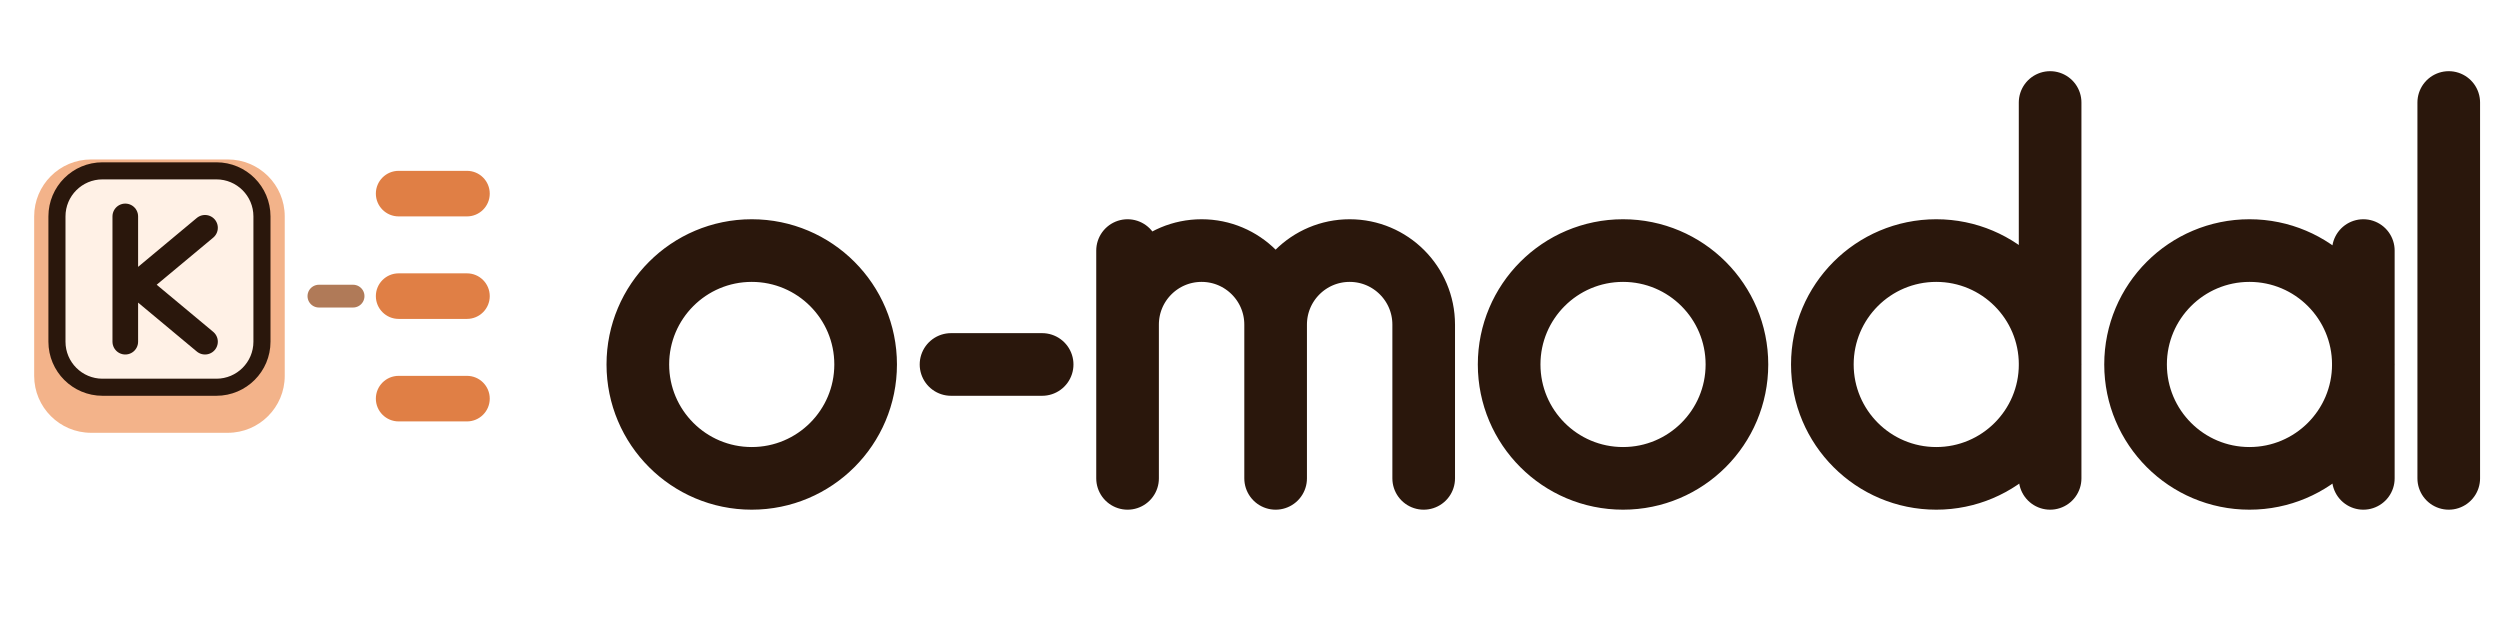
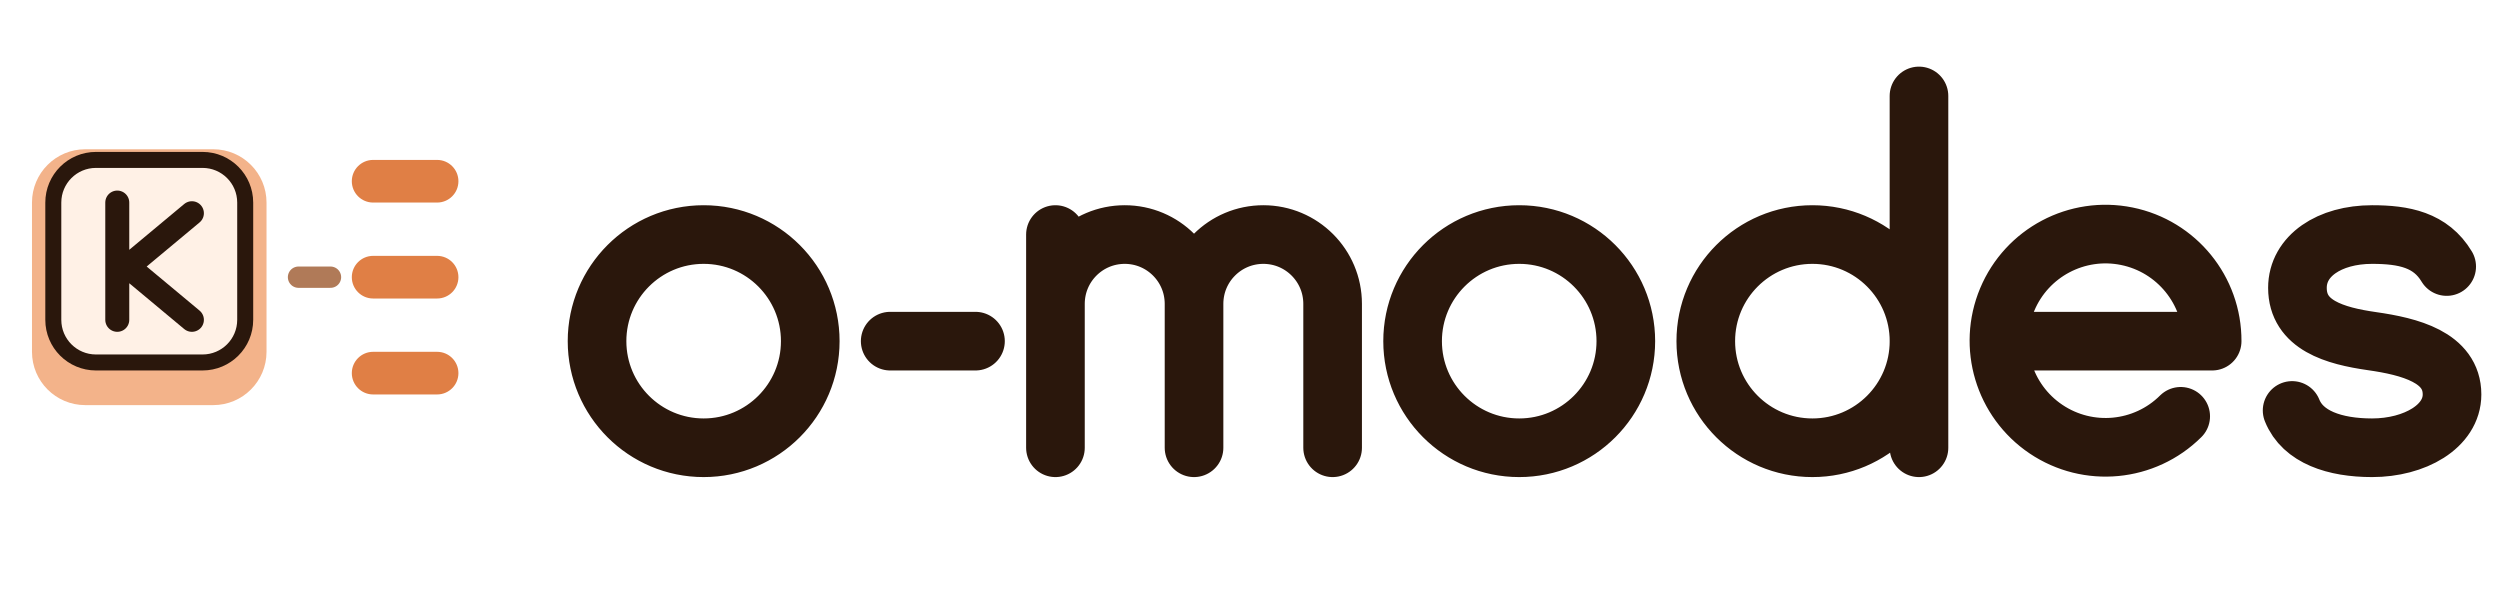
- <svg xmlns="http://www.w3.org/2000/svg" viewBox="0 0 439 112" width="439" height="112" role="img" aria-label="o-modal">
+ <svg xmlns="http://www.w3.org/2000/svg" viewBox="0 0 469 112" width="469" height="112" role="img" aria-label="o-modes">
  <g transform="translate(2 12)">
    <rect x="4" y="16" width="44" height="48" rx="10" fill="#f3b38a" />
    <rect x="8" y="18" width="36" height="38" rx="8" fill="#fff1e6" stroke="#2a170c" stroke-width="3" />
    <path d="M20 26V48M34 28L22 38L34 48" fill="none" stroke="#2a170c" stroke-width="4.5" stroke-linecap="round" stroke-linejoin="round" />
    <path d="M54 40H60" fill="none" stroke="#b07a58" stroke-width="4" stroke-linecap="round" stroke-linejoin="round" />
    <rect x="64" y="18" width="20" height="8" rx="4" fill="#e07f45" />
    <rect x="64" y="36" width="20" height="8" rx="4" fill="#e07f45" />
    <rect x="64" y="54" width="20" height="8" rx="4" fill="#e07f45" />
  </g>
-   <path d="M132 44a20 20 0 1 0 0.01 0M167 64h16M198 44V84M198 57a13 13 0 0 1 26 0V84M224 57a13 13 0 0 1 26 0V84M285 44a20 20 0 1 0 0.01 0M340 44a20 20 0 1 0 0.01 0M360 18V84M395 44a20 20 0 1 0 0.01 0M415 44V84M430 18V84" fill="none" stroke="#2a170c" stroke-width="11" stroke-linecap="round" stroke-linejoin="round" />
+   <path d="M132 44a20 20 0 1 0 0.01 0M167 64h16M198 44V84M198 57a13 13 0 0 1 26 0V84M224 57a13 13 0 0 1 26 0V84M285 44a20 20 0 1 0 0.01 0M340 44a20 20 0 1 0 0.01 0M360 18V84M375 64H415A20 20 0 1 0 409.1 78.1M459 50C456 45 451 44 445 44C437 44 431 48 431 54C431 61 438 63 445 64C452 65 460 67 460 74C460 80 453 84 445 84C438 84 432 82 430 77" fill="none" stroke="#2a170c" stroke-width="11" stroke-linecap="round" stroke-linejoin="round" />
</svg>
